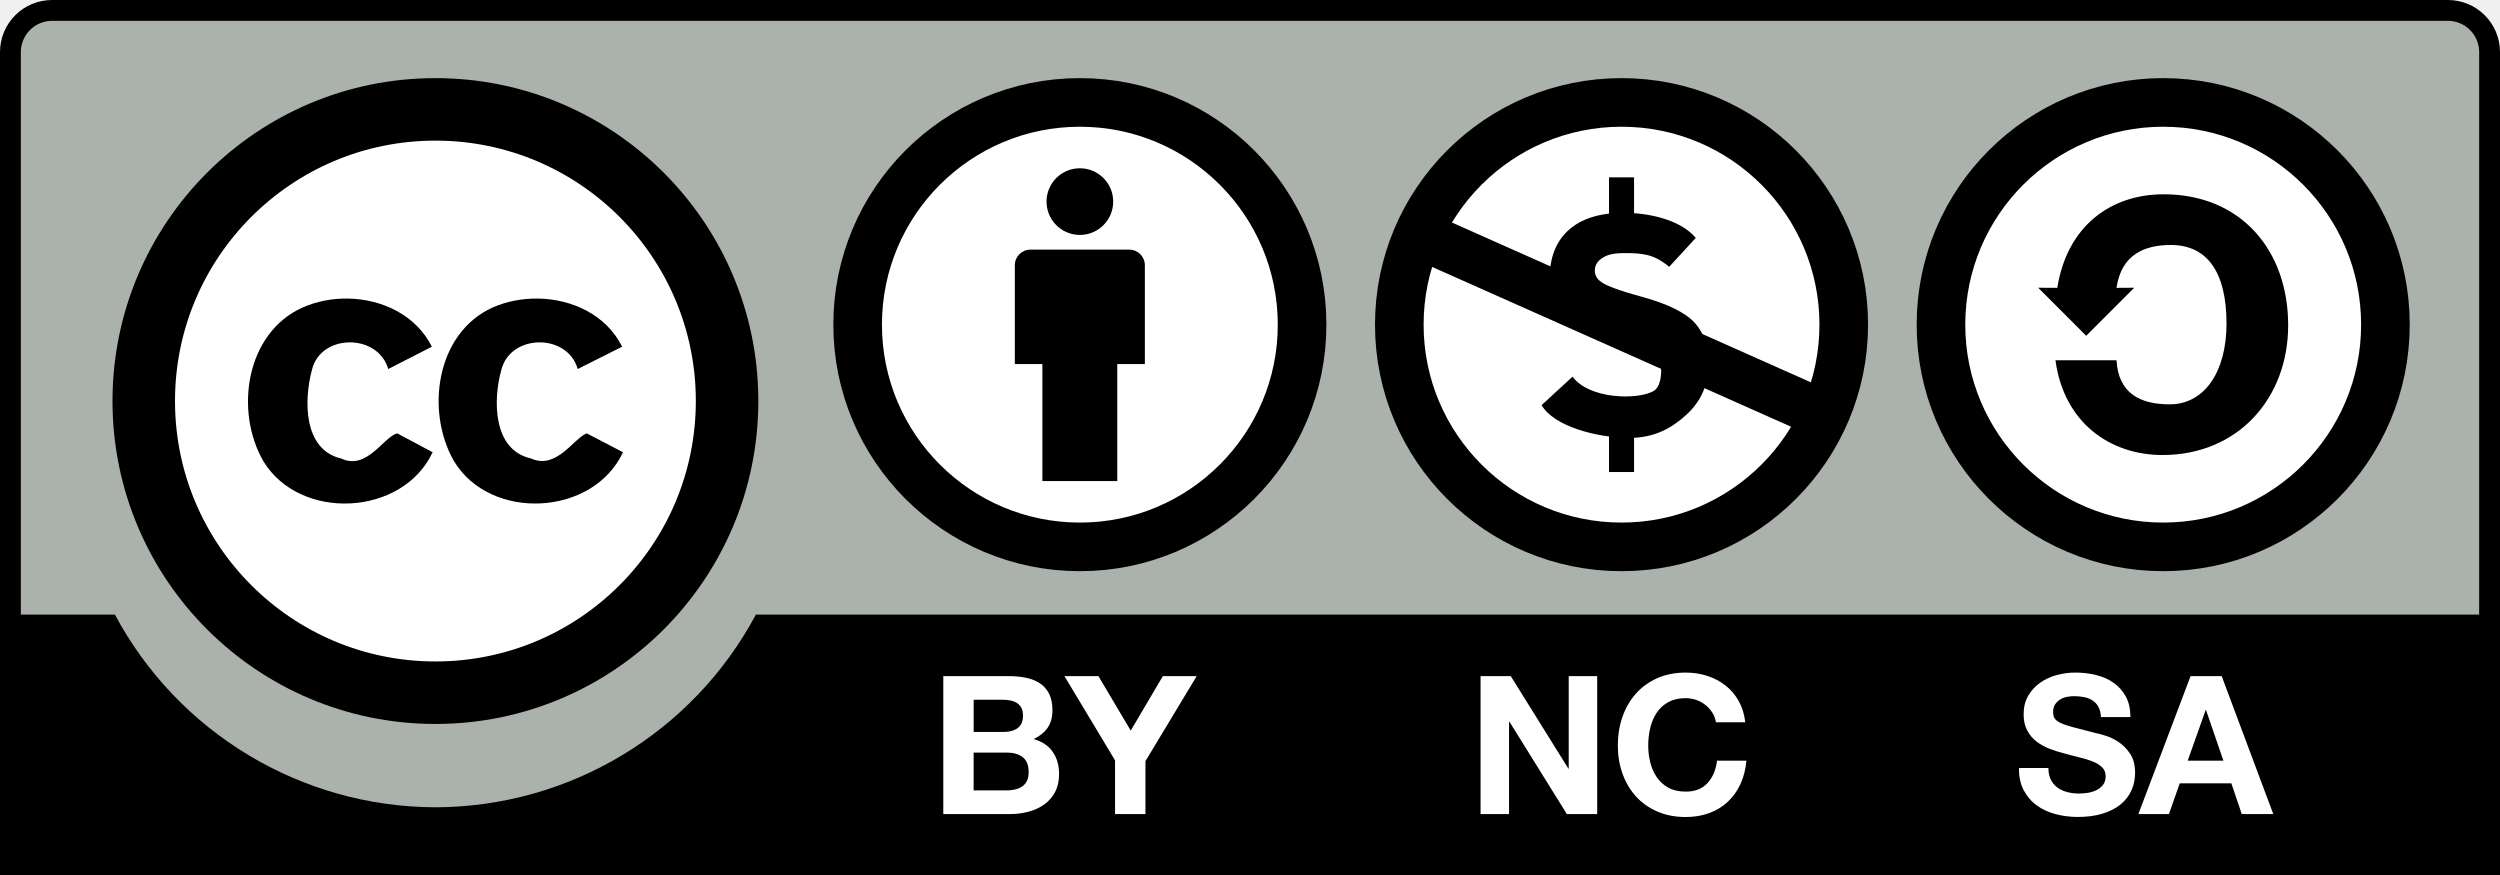
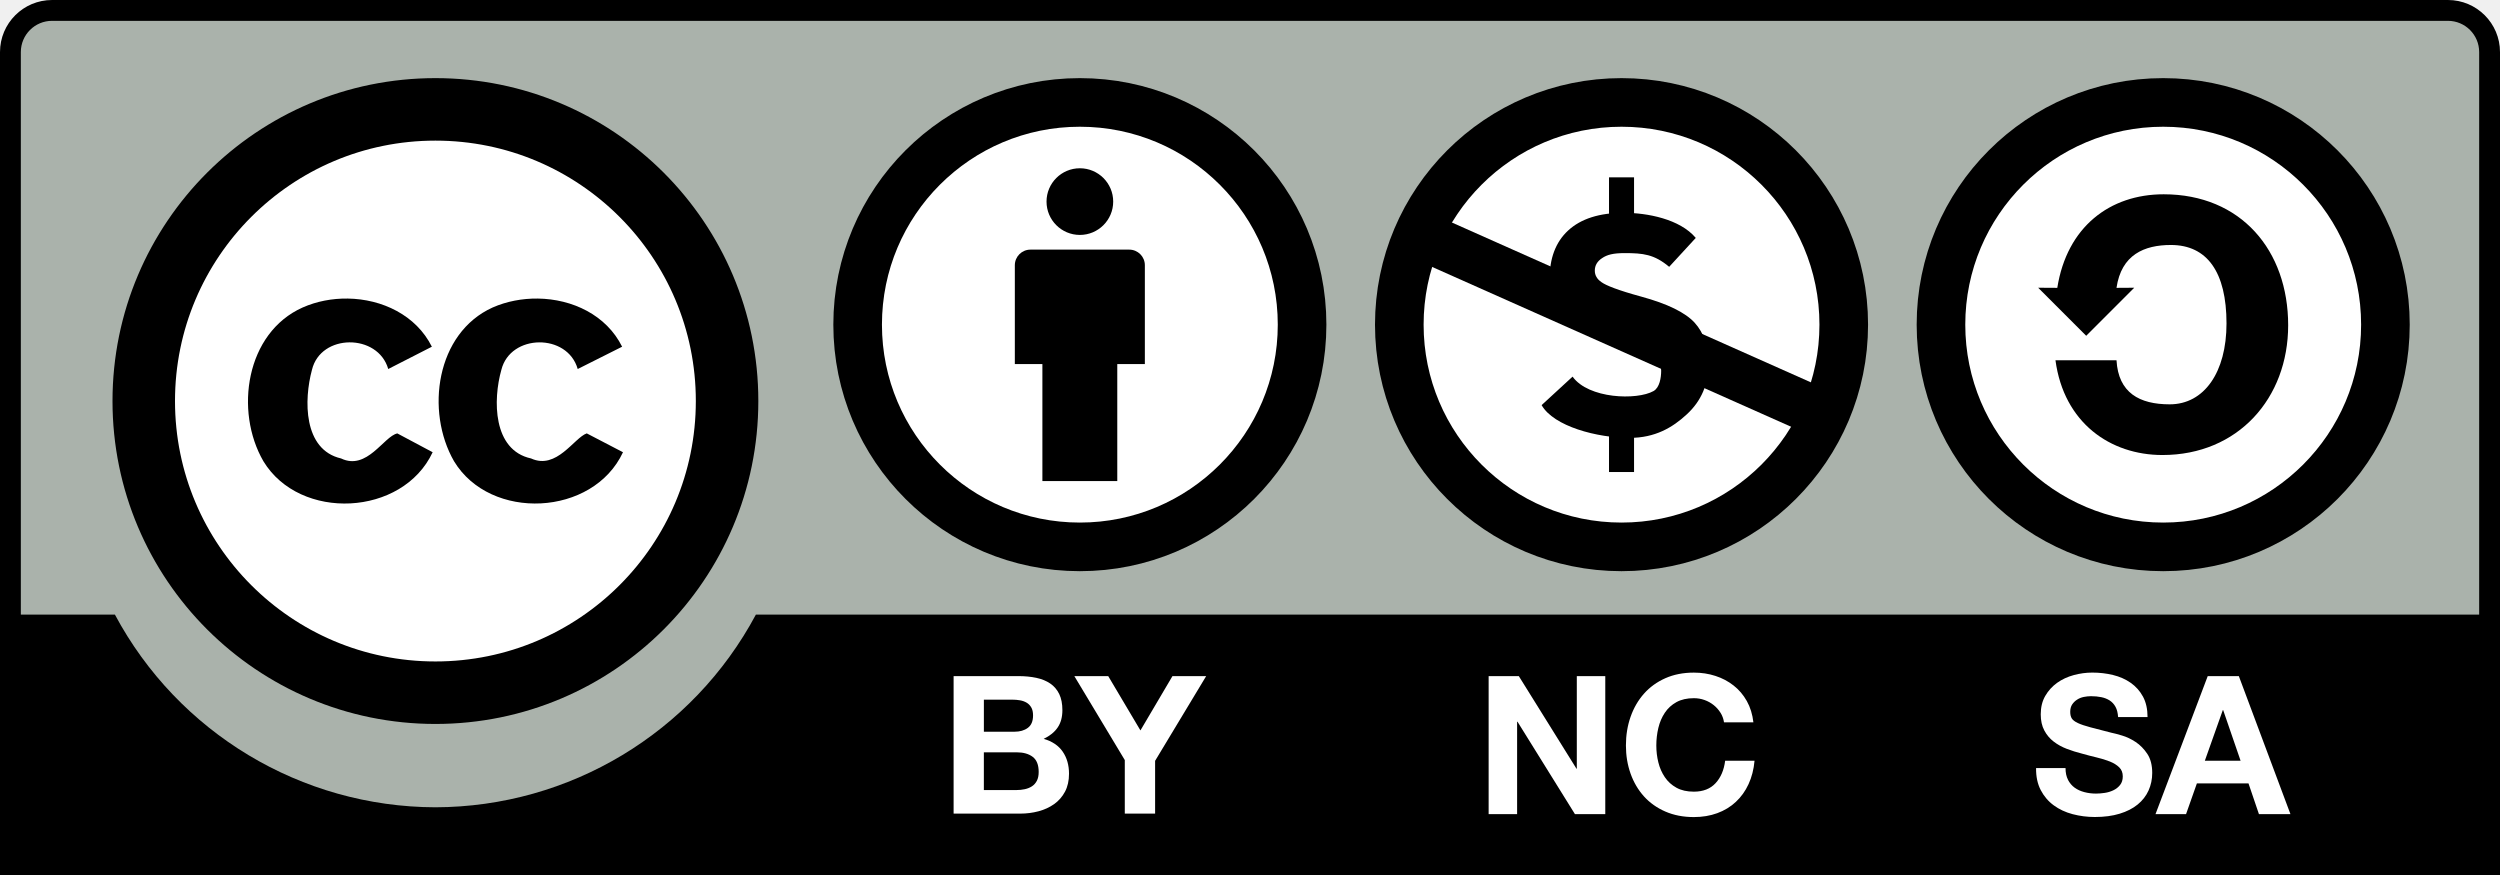
<svg xmlns="http://www.w3.org/2000/svg" version="1.1" viewBox="0 0 360 126">
  <g transform="scale(3)">
    <rect fill="#aab2ab" height="41" rx="2" ry="2" stroke="#000" width="119" x=".5" y=".5" />
    <path d="m0 29.5v12.5h120v-12.5h-83.717a17.5 17.5 0 0 1-15.383 9.25 17.5 17.5 0 0 1-15.385-9.25h-5.516z" />
  </g>
  <g transform="scale(3)">
    <circle cx="20.9" cy="19.25" fill="#fff" r="14" stroke="#000" stroke-width="3" />
    <path d="m465.69-61.374c-0.861-0.012-1.723 0.152-2.494 0.494-3.148 1.404-3.781 5.734-2.172 8.509 2.018 3.329 7.705 3.057 9.364-0.499-0.652-0.347-1.302-0.694-1.954-1.041-0.747 0.158-1.676 2.075-3.113 1.385-2.1-0.484-2.059-3.25-1.61-4.906 0.483-2.011 3.65-2.024 4.22-0.043 0.804-0.411 1.61-0.823 2.414-1.234-0.874-1.751-2.76-2.638-4.655-2.665zm10.521 0c-0.863-0.011-1.73 0.154-2.503 0.494-3.133 1.415-3.728 5.743-2.136 8.509 2.012 3.328 7.695 3.056 9.348-0.499-0.668-0.348-1.336-0.695-2.004-1.043-0.698 0.24-1.667 2.037-3.083 1.387-2.12-0.461-2.112-3.242-1.642-4.906 0.498-1.995 3.658-2.038 4.224-0.043 0.82-0.411 1.637-0.823 2.457-1.234-0.873-1.759-2.762-2.64-4.662-2.665z" transform="matrix(.86749 0 0 .86739 -387.29 67.566)" />
  </g>
  <g>
    <circle cx="155.5" cy="46.75" fill="#fff" r="32" stroke="#000" stroke-width="7" />
    <path d="m164.86 38.193c0-1.242-1.007-2.247-2.248-2.247h-14.228c-1.24 0-2.248 1.006-2.248 2.247v14.228h3.968v16.848h10.784v-16.848h3.971v-14.228h3e-5z" stroke-width="2.981" />
    <circle cx="155.5" cy="29.03" r="4.8" />
  </g>
  <g>
    <circle cx="233.5" cy="46.75" fill="#fff" r="32" stroke="#000" stroke-width="7" />
    <rect height="7" transform="rotate(24 233.5 46.75)" width="69" x="199" y="43.25" />
-     <path d="m25.645 38.742c2.062 2.883 8.352 3.09 10.512 1.871 0.793-0.449 0.988-1.75 0.988-2.629 0-0.605-0.156-1.078-0.477-1.426-0.336-0.344-1.188-1.219-2.176-1.477-5.019-1.297-8.492-2.914-9.855-4.086-1.695-1.469-1.969-2.426-1.969-4.981 0-2.555 0.734-4.695 2.394-6.231 1.66-1.535 4.074-2.305 7.234-2.305 3.019 0 7.269 0.797 9.34 3.258l-3.453 3.754c-1.949-1.633-3.394-1.781-5.781-1.781-1.5 0-2.281 0.215-2.918 0.648-0.637 0.414-0.953 0.957-0.953 1.629 0 0.605 0.289 1.105 0.875 1.5 0.582 0.418 2.106 1.039 5.144 1.867 3.406 0.93 5.723 2.062 6.941 3.391 1.199 1.328 1.801 3.098 1.801 5.305 0 2.66-0.938 4.852-2.809 6.578-1.855 1.727-4.137 3.066-7.422 3.066-4.231 0-9.875-1.496-11.434-4.254" transform="matrix(1.1094 0 0 1.1094 198 11.254)" />
+     <path d="m25.645 38.742c2.062 2.883 8.352 3.09 10.512 1.871 0.793-0.449 0.988-1.75 0.988-2.629 0-0.605-0.156-1.078-0.477-1.426-0.336-0.344-1.188-1.219-2.176-1.477-5.019-1.297-8.492-2.914-9.855-4.086-1.695-1.469-1.969-2.426-1.969-4.981s0.734-4.695 2.394-6.231c1.66-1.535 4.074-2.305 7.234-2.305 3.019 0 7.269 0.797 9.34 3.258l-3.453 3.754c-1.949-1.633-3.394-1.781-5.781-1.781-1.5 0-2.281 0.215-2.918 0.648-0.637 0.414-0.953 0.957-0.953 1.629 0 0.605 0.289 1.105 0.875 1.5 0.582 0.418 2.106 1.039 5.144 1.867 3.406 0.93 5.723 2.062 6.941 3.391 1.199 1.328 1.801 3.098 1.801 5.305 0 2.66-0.938 4.852-2.809 6.578-1.855 1.727-4.137 3.066-7.422 3.066-4.231 0-9.875-1.496-11.434-4.254" transform="matrix(1.1094 0 0 1.1094 198 11.254)" />
    <path d="m30.375 12.875v6.844h3.25v-6.844zm0 32.094v6.156h3.25v-6.156z" transform="matrix(1.1094 0 0 1.1094 198 11.254)" />
  </g>
  <g>
    <circle cx="311.5" cy="46.75" fill="#fff" r="32" stroke="#000" stroke-width="7" />
    <path d="m296.25 41.45c1.39-8.781 7.57-13.473 15.318-13.473 11.138 0 17.928 8.083 17.928 18.86 0 10.518-7.225 18.686-18.104 18.686-7.485 0-14.187-4.604-15.405-13.644h8.79c0.263 4.693 3.309 6.345 7.66 6.345 4.959 0 8.18-4.606 8.18-11.647 0-7.391-2.783-11.299-8.008-11.299-3.829 0-7.135 1.391-7.833 6.172l2.555-0.017-6.918 6.921-6.919-6.921 2.754 0.017z" stroke-width="1.869" />
  </g>
-   <g enable-background="new" fill="#fff" transform="matrix(2.9812 0 0 2.9809 -1311.3 -224.19)">
-     <path d="m488.56 107.87c0.317 0 0.607 0.028 0.869 0.084s0.486 0.147 0.674 0.275c0.187 0.127 0.331 0.297 0.435 0.508 0.103 0.212 0.154 0.473 0.154 0.784 0 0.336-0.076 0.615-0.229 0.839-0.152 0.225-0.379 0.407-0.678 0.551 0.412 0.118 0.72 0.325 0.923 0.621s0.305 0.652 0.305 1.069c0 0.336-0.065 0.627-0.196 0.873-0.131 0.245-0.308 0.446-0.529 0.602-0.221 0.156-0.474 0.271-0.757 0.346-0.284 0.075-0.575 0.112-0.875 0.112h-3.236v-6.664h3.142v1e-5zm-0.188 2.695c0.262 0 0.477-0.062 0.645-0.187 0.169-0.124 0.253-0.325 0.253-0.604 0-0.155-0.028-0.283-0.084-0.382-0.057-0.1-0.131-0.177-0.225-0.233-0.094-0.056-0.201-0.095-0.322-0.116-0.122-0.021-0.248-0.032-0.379-0.032h-1.373v1.555h1.485zm0.086 2.828c0.144 0 0.28-0.014 0.411-0.042s0.246-0.075 0.347-0.14c0.1-0.065 0.179-0.154 0.238-0.267 0.059-0.111 0.089-0.255 0.089-0.429 0-0.342-0.097-0.586-0.29-0.732-0.193-0.146-0.449-0.219-0.767-0.219h-1.6v1.828h1.571z" />
-     <path d="m491.27 107.87h1.643l1.561 2.632 1.552-2.632h1.634l-2.475 4.106v2.558h-1.469v-2.595l-2.445-4.069z" />
-     <path d="m512.83 107.87 2.784 4.471h0.016v-4.471h1.375v6.664h-1.466l-2.773-4.462h-0.019v4.462h-1.375v-6.664z" />
-     <path d="m522.57 109.64c-0.087-0.141-0.196-0.264-0.327-0.369s-0.278-0.188-0.443-0.247c-0.165-0.06-0.338-0.089-0.518-0.089-0.33 0-0.61 0.064-0.841 0.191-0.23 0.127-0.417 0.298-0.56 0.513-0.144 0.215-0.248 0.459-0.313 0.732-0.065 0.273-0.098 0.557-0.098 0.849 0 0.28 0.032 0.553 0.098 0.816 0.065 0.265 0.17 0.503 0.313 0.714 0.143 0.212 0.329 0.381 0.56 0.509s0.511 0.191 0.841 0.191c0.447 0 0.798-0.137 1.05-0.411 0.252-0.273 0.406-0.635 0.462-1.083h1.419c-0.037 0.417-0.134 0.794-0.289 1.13-0.155 0.337-0.361 0.623-0.616 0.86s-0.554 0.418-0.896 0.543c-0.342 0.125-0.719 0.188-1.129 0.188-0.511 0-0.97-0.089-1.378-0.267-0.407-0.177-0.752-0.422-1.032-0.732-0.28-0.312-0.496-0.678-0.646-1.098-0.149-0.421-0.225-0.873-0.225-1.359 0-0.498 0.075-0.96 0.225-1.387s0.365-0.799 0.646-1.116 0.625-0.566 1.032-0.747c0.408-0.181 0.867-0.271 1.378-0.271 0.367 0 0.714 0.053 1.04 0.159 0.327 0.105 0.62 0.26 0.878 0.463 0.259 0.202 0.472 0.453 0.64 0.752s0.273 0.642 0.317 1.027h-1.419c-0.025-0.168-0.081-0.322-0.168-0.462z" />
-     <path d="m538.92 112.88c0.081 0.155 0.188 0.281 0.321 0.378 0.134 0.097 0.29 0.168 0.471 0.215 0.18 0.047 0.365 0.07 0.559 0.07 0.13 0 0.27-0.011 0.419-0.033 0.148-0.021 0.288-0.064 0.419-0.126 0.13-0.061 0.238-0.147 0.326-0.257 0.086-0.108 0.13-0.247 0.13-0.415 0-0.181-0.058-0.326-0.173-0.438-0.114-0.112-0.266-0.205-0.451-0.28-0.187-0.074-0.398-0.14-0.634-0.196-0.236-0.056-0.476-0.118-0.718-0.187-0.249-0.062-0.491-0.139-0.728-0.229-0.235-0.09-0.447-0.207-0.634-0.351-0.186-0.143-0.337-0.321-0.451-0.536-0.115-0.215-0.173-0.475-0.173-0.779 0-0.343 0.073-0.64 0.219-0.892 0.146-0.252 0.338-0.462 0.573-0.631 0.236-0.168 0.504-0.292 0.803-0.373 0.298-0.081 0.597-0.121 0.895-0.121 0.349 0 0.683 0.039 1.003 0.117 0.319 0.077 0.604 0.204 0.853 0.378 0.249 0.175 0.446 0.397 0.593 0.668 0.146 0.271 0.219 0.6 0.219 0.985h-1.422c-0.013-0.199-0.054-0.364-0.125-0.494-0.071-0.131-0.166-0.233-0.284-0.309-0.117-0.074-0.252-0.128-0.403-0.158-0.151-0.031-0.317-0.047-0.497-0.047-0.117 0-0.235 0.013-0.353 0.037-0.118 0.025-0.225 0.068-0.32 0.131-0.097 0.062-0.175 0.14-0.237 0.233-0.061 0.094-0.093 0.212-0.093 0.354 0 0.131 0.024 0.237 0.074 0.317 0.05 0.081 0.147 0.156 0.294 0.225 0.146 0.068 0.348 0.137 0.605 0.205 0.258 0.068 0.596 0.156 1.012 0.262 0.124 0.024 0.297 0.07 0.517 0.136 0.221 0.065 0.44 0.169 0.657 0.312 0.218 0.144 0.405 0.335 0.564 0.574 0.158 0.239 0.237 0.546 0.237 0.92 0 0.305-0.06 0.588-0.178 0.85-0.118 0.262-0.294 0.487-0.527 0.677-0.233 0.19-0.522 0.338-0.868 0.443-0.345 0.106-0.744 0.159-1.199 0.159-0.367 0-0.723-0.046-1.068-0.136-0.346-0.091-0.65-0.232-0.914-0.426-0.265-0.193-0.475-0.44-0.631-0.739-0.155-0.299-0.23-0.653-0.224-1.064h1.422c-3e-5 0.224 0.04 0.414 0.121 0.569z" />
-     <path d="m547.17 107.87 2.492 6.664h-1.522l-0.504-1.484h-2.492l-0.523 1.484h-1.475l2.521-6.664h1.503zm0.084 4.086-0.84-2.443h-0.019l-0.867 2.443h1.727z" />
+   <g fill="#fff" transform="matrix(.99673 0 0 .99673 1.9291 .31865)">
+     <path d="m488.56 107.87c0.317 0 0.607 0.028 0.869 0.084s0.486 0.147 0.674 0.275c0.187 0.127 0.331 0.297 0.435 0.508 0.103 0.212 0.154 0.473 0.154 0.784 0 0.336-0.076 0.615-0.229 0.839-0.152 0.225-0.379 0.407-0.678 0.551 0.412 0.118 0.72 0.325 0.923 0.621s0.305 0.652 0.305 1.069c0 0.336-0.065 0.627-0.196 0.873-0.131 0.245-0.308 0.446-0.529 0.602-0.221 0.156-0.474 0.271-0.757 0.346-0.284 0.075-0.575 0.112-0.875 0.112h-3.236v-6.664h3.142v1e-5zm-0.188 2.695c0.262 0 0.477-0.062 0.645-0.187 0.169-0.124 0.253-0.325 0.253-0.604 0-0.155-0.028-0.283-0.084-0.382-0.057-0.1-0.131-0.177-0.225-0.233-0.094-0.056-0.201-0.095-0.322-0.116-0.122-0.021-0.248-0.032-0.379-0.032h-1.373v1.555h1.485zm0.086 2.828c0.144 0 0.28-0.014 0.411-0.042s0.246-0.075 0.347-0.14c0.1-0.065 0.179-0.154 0.238-0.267 0.059-0.111 0.089-0.255 0.089-0.429 0-0.342-0.097-0.586-0.29-0.732-0.193-0.146-0.449-0.219-0.767-0.219h-1.6v1.828h1.571z" transform="matrix(2.9812,0,0,2.9809,-1311.3,-224.19)" />
+     <path d="m491.27 107.87h1.643l1.561 2.632 1.552-2.632h1.634l-2.475 4.106v2.558h-1.469v-2.595l-2.445-4.069z" transform="matrix(2.9812,0,0,2.9809,-1311.3,-224.19)" />
+   </g>
+   <g fill="#fff" transform="matrix(1.0002 0 0 1.0002 1.1189 -.016082)">
+     <path d="m512.83 107.87 2.784 4.471h0.016v-4.471h1.375v6.664h-1.466l-2.773-4.462h-0.019v4.462h-1.375v-6.664z" transform="matrix(2.9812,0,0,2.9809,-1311.3,-224.19)" />
+     <path d="m522.57 109.64c-0.087-0.141-0.196-0.264-0.327-0.369s-0.278-0.188-0.443-0.247c-0.165-0.06-0.338-0.089-0.518-0.089-0.33 0-0.61 0.064-0.841 0.191-0.23 0.127-0.417 0.298-0.56 0.513-0.144 0.215-0.248 0.459-0.313 0.732-0.065 0.273-0.098 0.557-0.098 0.849 0 0.28 0.032 0.553 0.098 0.816 0.065 0.265 0.17 0.503 0.313 0.714 0.143 0.212 0.329 0.381 0.56 0.509s0.511 0.191 0.841 0.191c0.447 0 0.798-0.137 1.05-0.411 0.252-0.273 0.406-0.635 0.462-1.083h1.419c-0.037 0.417-0.134 0.794-0.289 1.13-0.155 0.337-0.361 0.623-0.616 0.86s-0.554 0.418-0.896 0.543c-0.342 0.125-0.719 0.188-1.129 0.188-0.511 0-0.97-0.089-1.378-0.267-0.407-0.177-0.752-0.422-1.032-0.732-0.28-0.312-0.496-0.678-0.646-1.098-0.149-0.421-0.225-0.873-0.225-1.359 0-0.498 0.075-0.96 0.225-1.387s0.365-0.799 0.646-1.116 0.625-0.566 1.032-0.747c0.408-0.181 0.867-0.271 1.378-0.271 0.367 0 0.714 0.053 1.04 0.159 0.327 0.105 0.62 0.26 0.878 0.463 0.259 0.202 0.472 0.453 0.64 0.752s0.273 0.642 0.317 1.027h-1.419c-0.025-0.168-0.081-0.322-0.168-0.462z" transform="matrix(2.9812,0,0,2.9809,-1311.3,-224.19)" />
+   </g>
+   <g fill="#fff" transform="matrix(1.0002 0 0 1.0002 2.406 -.016914)">
+     <path d="m538.92 112.88c0.081 0.155 0.188 0.281 0.321 0.378 0.134 0.097 0.29 0.168 0.471 0.215 0.18 0.047 0.365 0.07 0.559 0.07 0.13 0 0.27-0.011 0.419-0.033 0.148-0.021 0.288-0.064 0.419-0.126 0.13-0.061 0.238-0.147 0.326-0.257 0.086-0.108 0.13-0.247 0.13-0.415 0-0.181-0.058-0.326-0.173-0.438-0.114-0.112-0.266-0.205-0.451-0.28-0.187-0.074-0.398-0.14-0.634-0.196-0.236-0.056-0.476-0.118-0.718-0.187-0.249-0.062-0.491-0.139-0.728-0.229-0.235-0.09-0.447-0.207-0.634-0.351-0.186-0.143-0.337-0.321-0.451-0.536-0.115-0.215-0.173-0.475-0.173-0.779 0-0.343 0.073-0.64 0.219-0.892 0.146-0.252 0.338-0.462 0.573-0.631 0.236-0.168 0.504-0.292 0.803-0.373 0.298-0.081 0.597-0.121 0.895-0.121 0.349 0 0.683 0.039 1.003 0.117 0.319 0.077 0.604 0.204 0.853 0.378 0.249 0.175 0.446 0.397 0.593 0.668 0.146 0.271 0.219 0.6 0.219 0.985h-1.422c-0.013-0.199-0.054-0.364-0.125-0.494-0.071-0.131-0.166-0.233-0.284-0.309-0.117-0.074-0.252-0.128-0.403-0.158-0.151-0.031-0.317-0.047-0.497-0.047-0.117 0-0.235 0.013-0.353 0.037-0.118 0.025-0.225 0.068-0.32 0.131-0.097 0.062-0.175 0.14-0.237 0.233-0.061 0.094-0.093 0.212-0.093 0.354 0 0.131 0.024 0.237 0.074 0.317 0.05 0.081 0.147 0.156 0.294 0.225 0.146 0.068 0.348 0.137 0.605 0.205 0.258 0.068 0.596 0.156 1.012 0.262 0.124 0.024 0.297 0.07 0.517 0.136 0.221 0.065 0.44 0.169 0.657 0.312 0.218 0.144 0.405 0.335 0.564 0.574 0.158 0.239 0.237 0.546 0.237 0.92 0 0.305-0.06 0.588-0.178 0.85-0.118 0.262-0.294 0.487-0.527 0.677-0.233 0.19-0.522 0.338-0.868 0.443-0.345 0.106-0.744 0.159-1.199 0.159-0.367 0-0.723-0.046-1.068-0.136-0.346-0.091-0.65-0.232-0.914-0.426-0.265-0.193-0.475-0.44-0.631-0.739-0.155-0.299-0.23-0.653-0.224-1.064h1.422c-3e-5 0.224 0.04 0.414 0.121 0.569z" transform="matrix(2.9812,0,0,2.9809,-1311.3,-224.19)" />
+     <path d="m547.17 107.87 2.492 6.664h-1.522l-0.504-1.484h-2.492l-0.523 1.484h-1.475l2.521-6.664h1.503zm0.084 4.086-0.84-2.443h-0.019l-0.867 2.443h1.727z" transform="matrix(2.9812,0,0,2.9809,-1311.3,-224.19)" />
  </g>
</svg>
